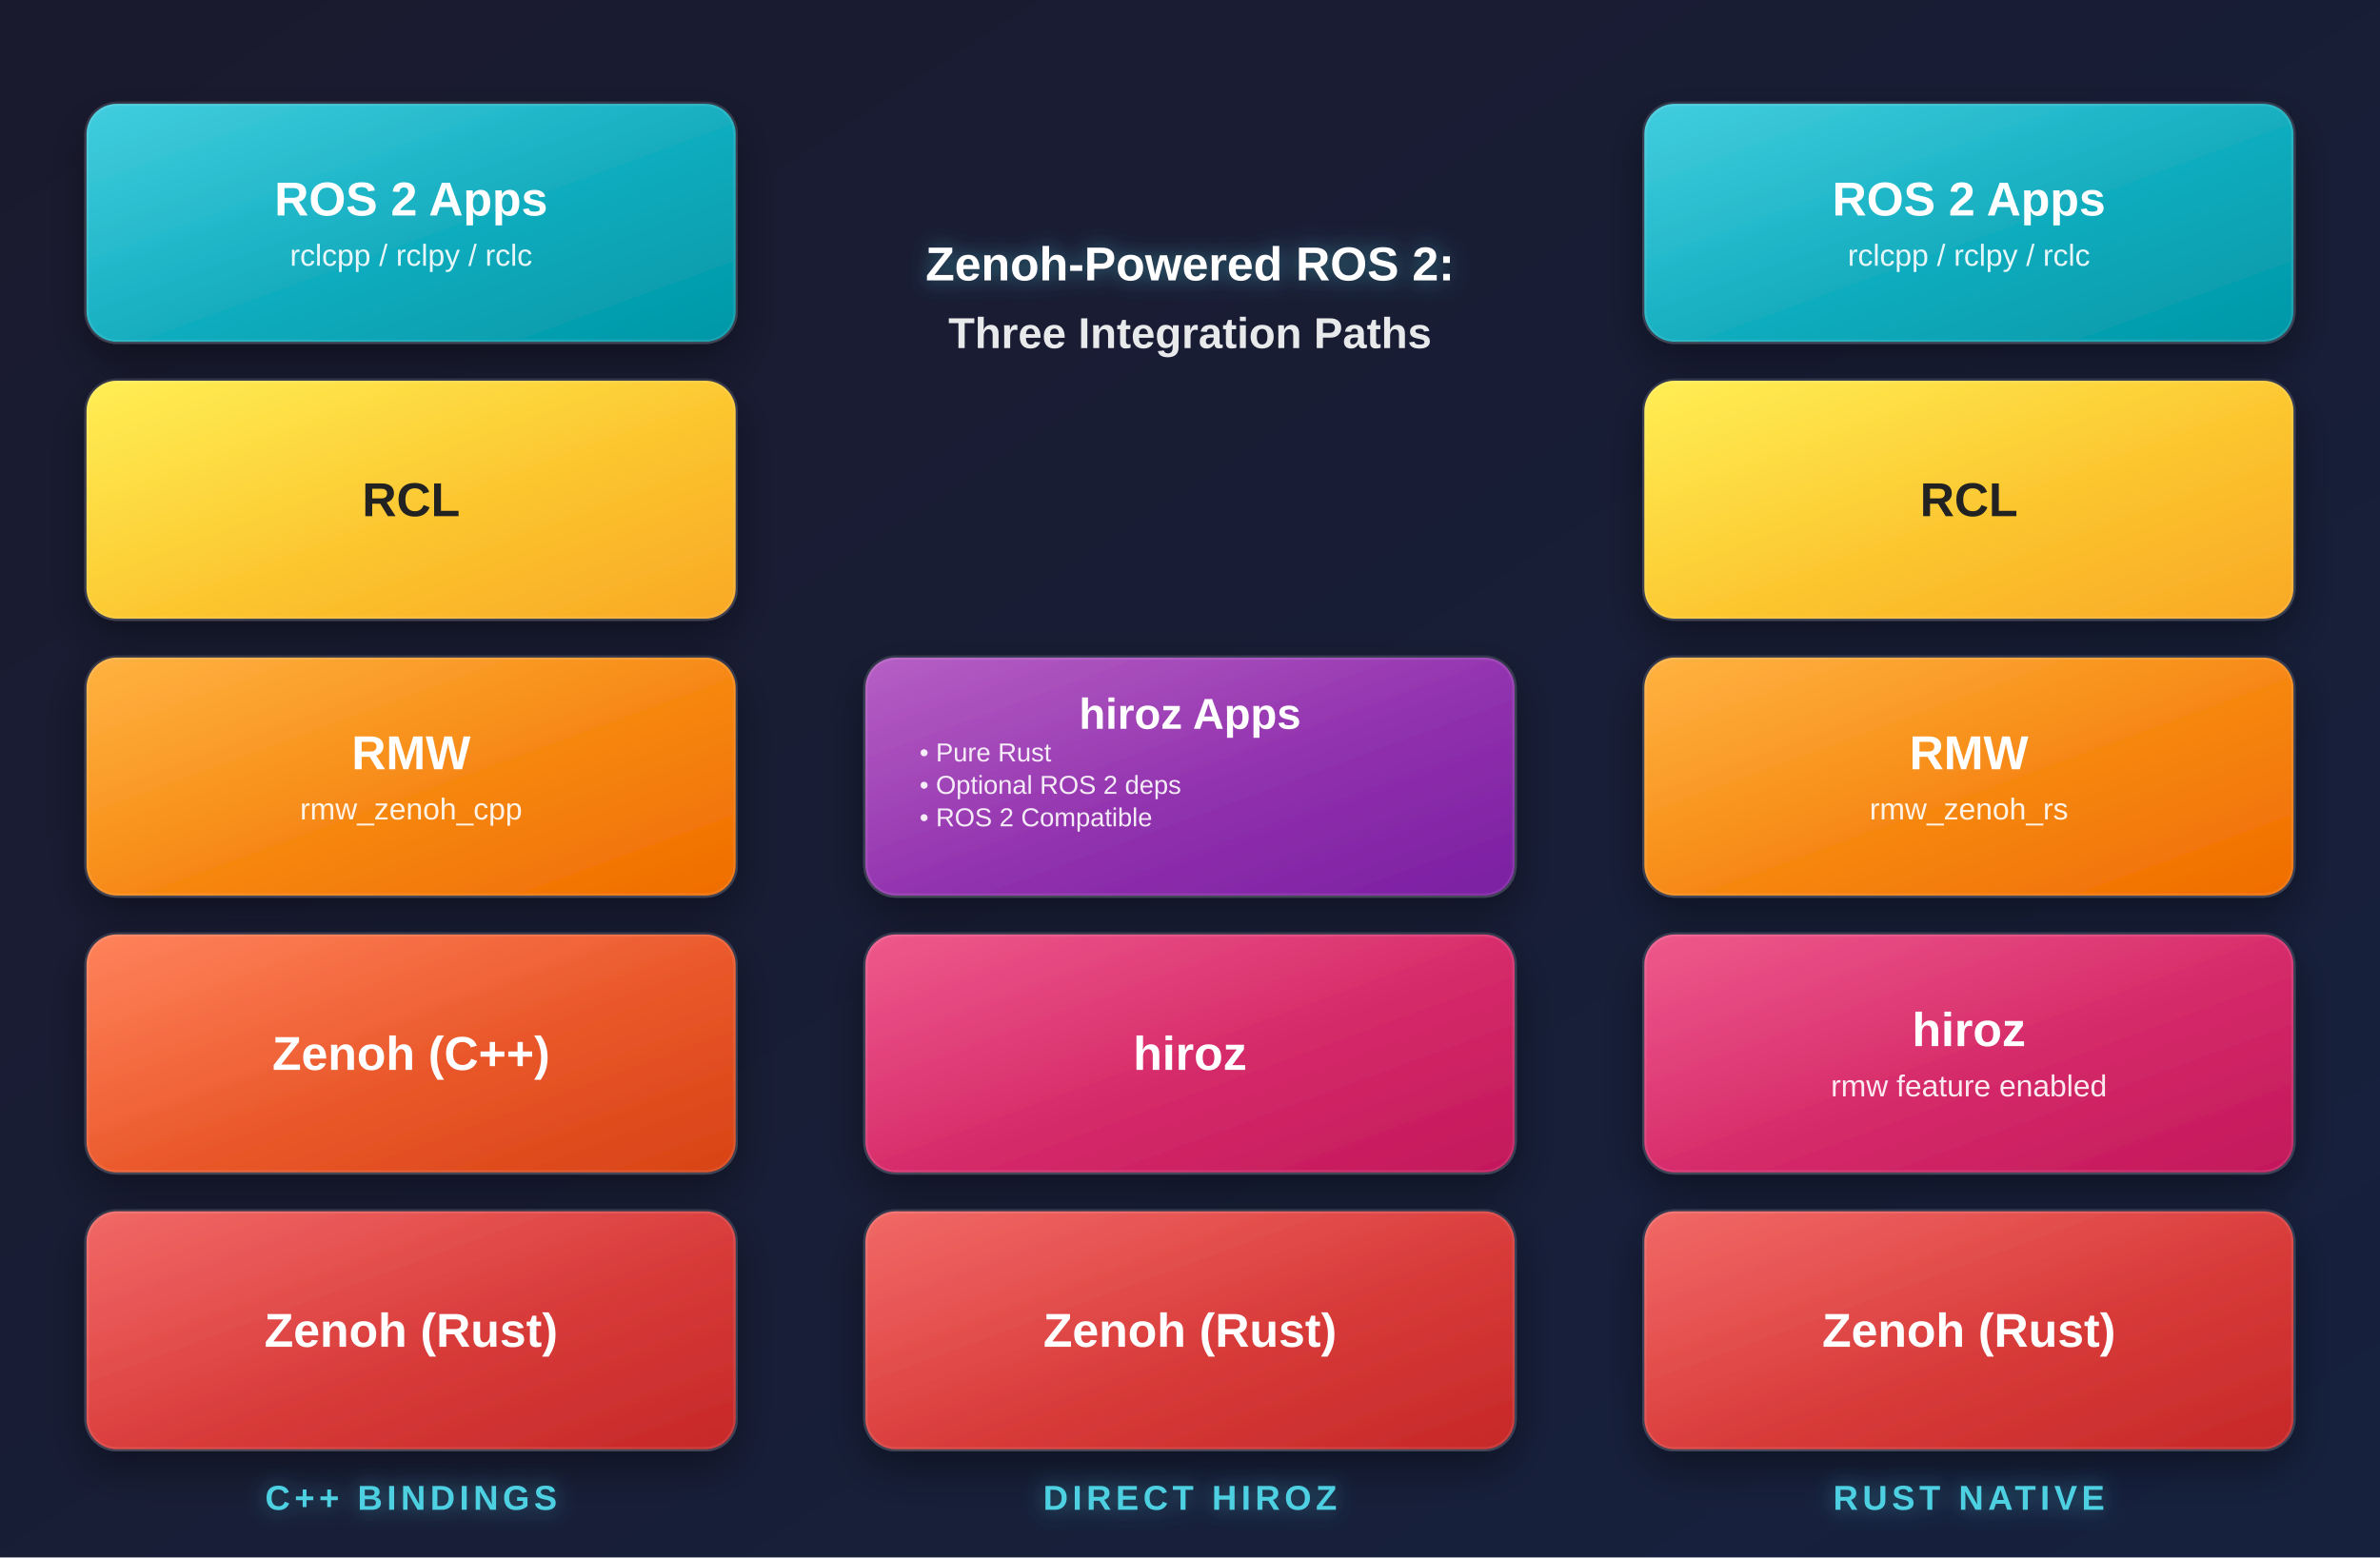
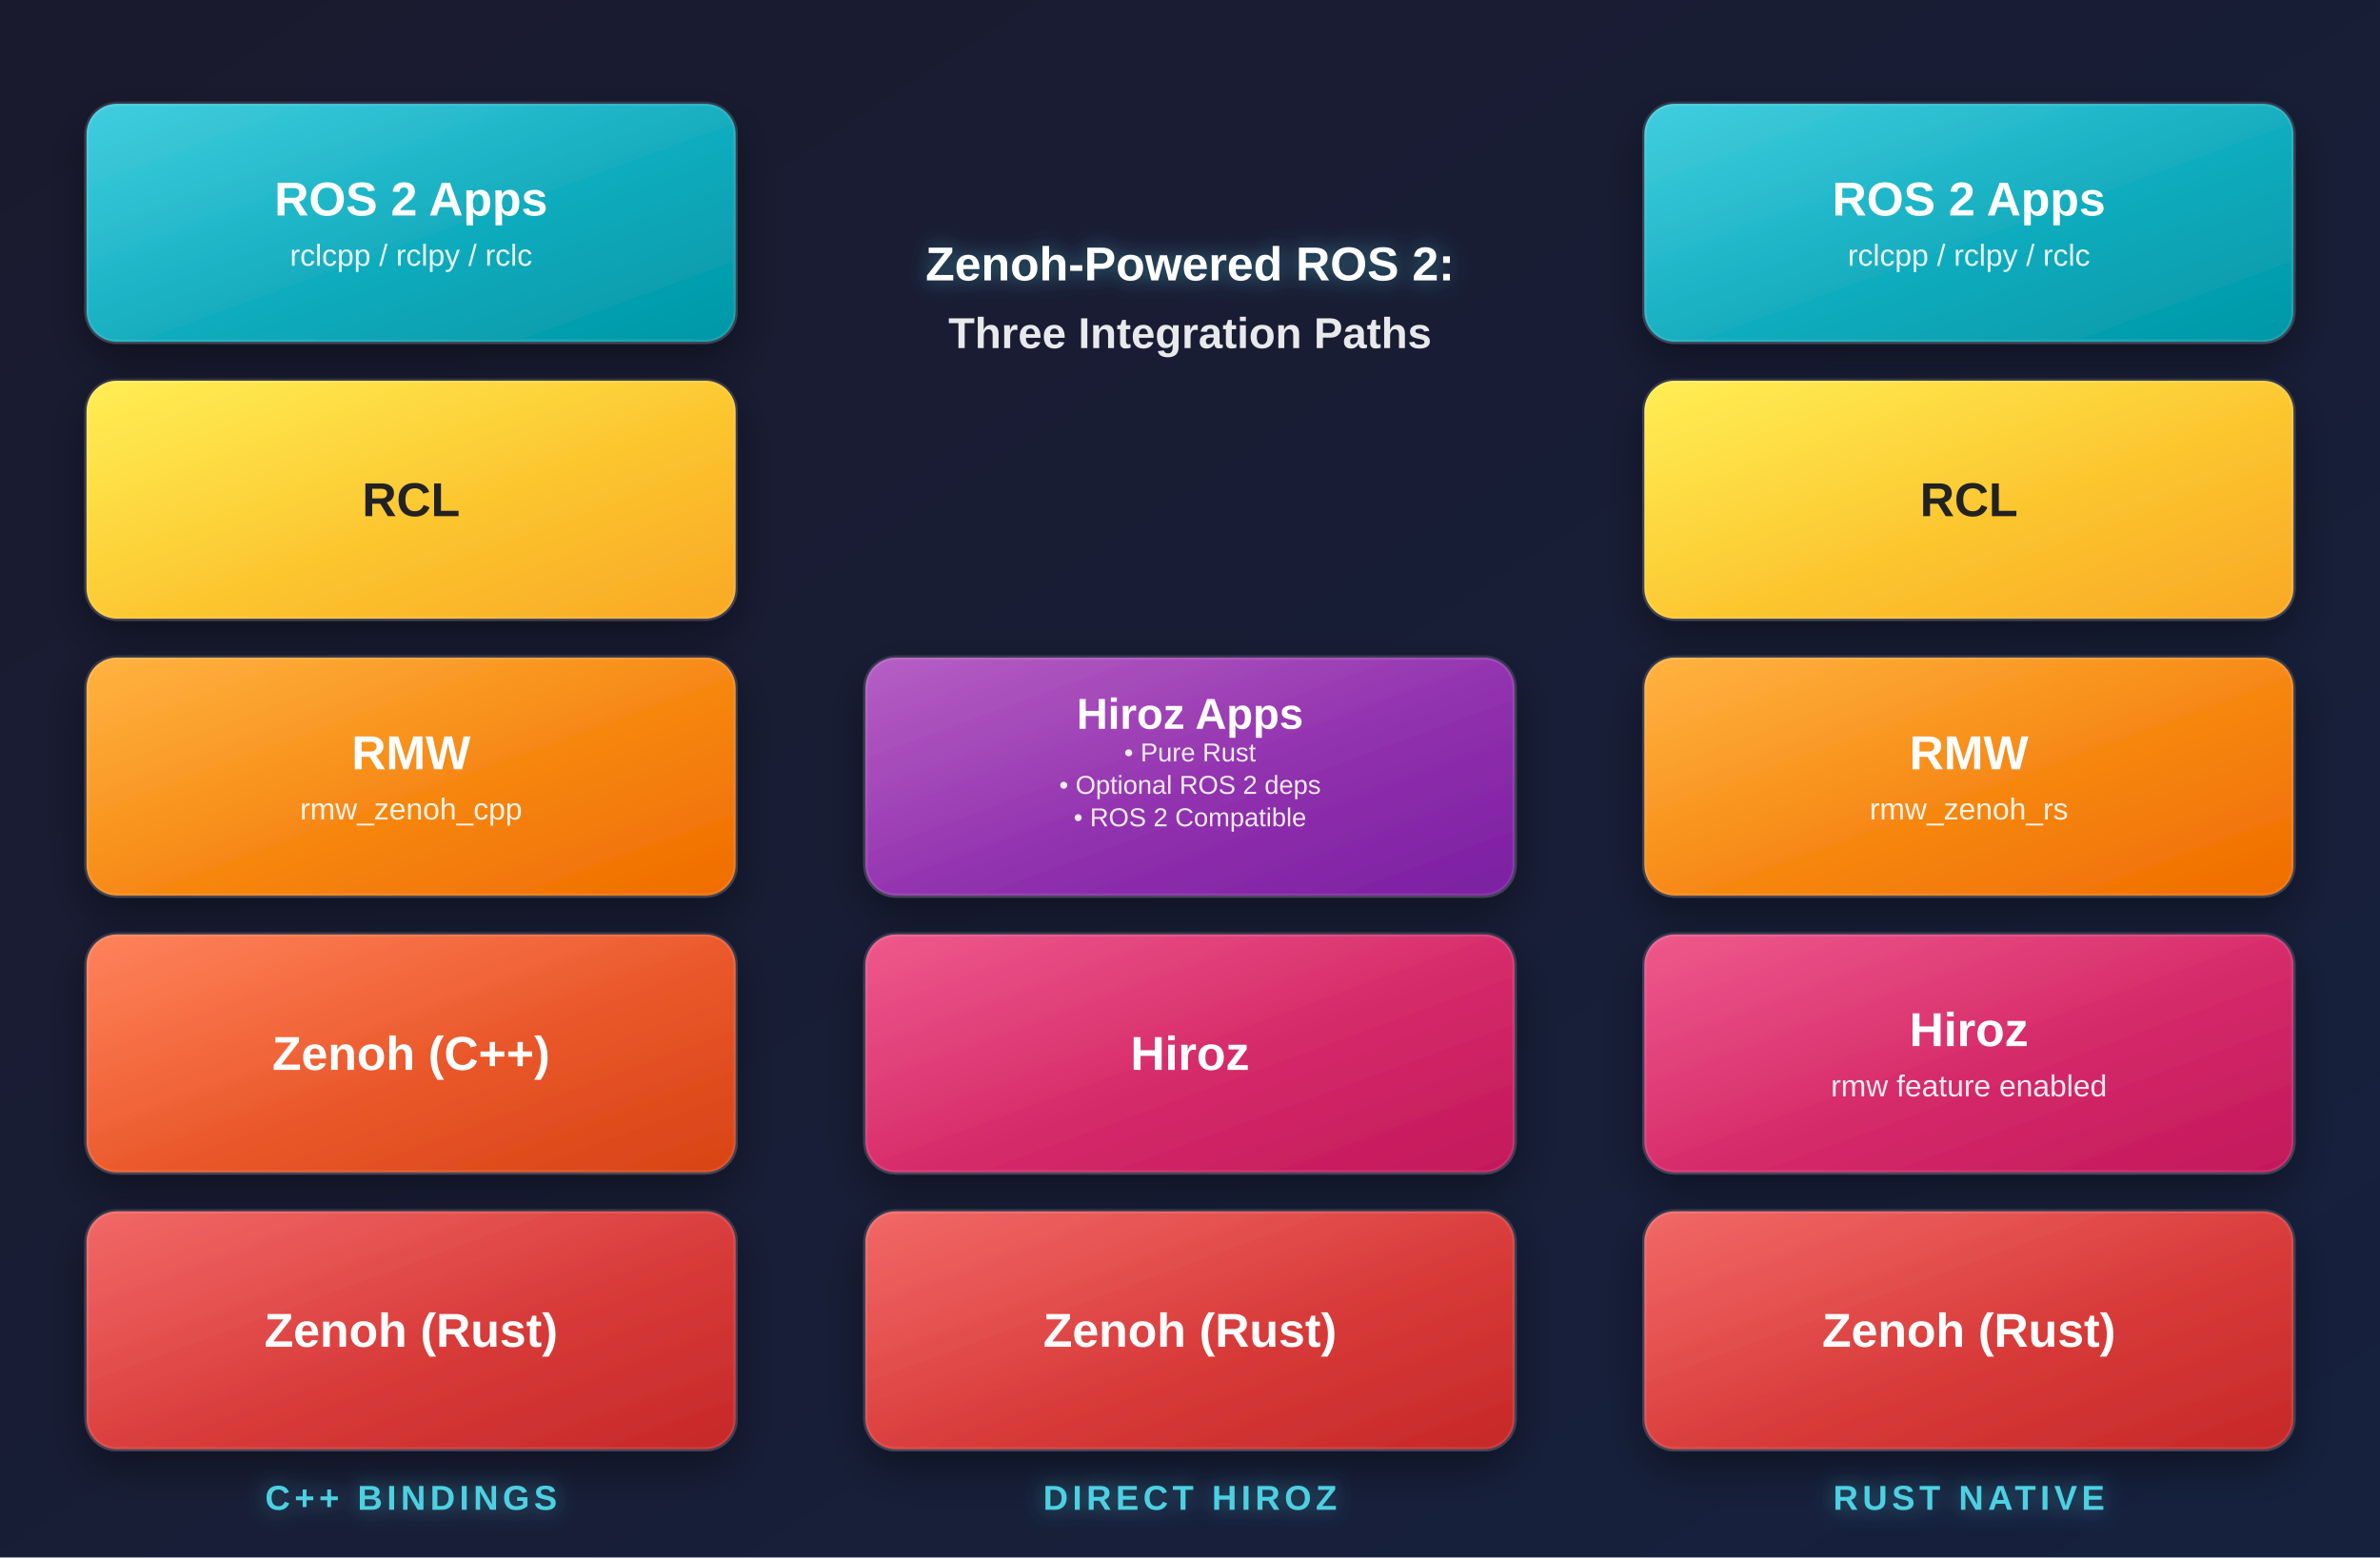
<svg xmlns="http://www.w3.org/2000/svg" viewBox="0 0 1100 720" width="1100" height="720" role="img" aria-label="HIROZ Architecture — Three Integration Paths">
  <defs>
    <style>
      @keyframes float {
        0%, 100% { transform: translateY(0px); }
        50%       { transform: translateY(-15px); }
      }
      .s1 { animation: float 6s ease-in-out 0s   infinite; transform-box: fill-box; transform-origin: center; }
      .s2 { animation: float 6s ease-in-out -2s  infinite; transform-box: fill-box; transform-origin: center; }
      .s3 { animation: float 6s ease-in-out 0s   infinite; transform-box: fill-box; transform-origin: center; }
      @media (prefers-reduced-motion: reduce) {
        .s1, .s2, .s3 { animation: none; }
      }
    </style>
    <linearGradient id="g-bg" x1="0%" y1="0%" x2="100%" y2="100%">
      <stop offset="0%" stop-color="#1a1a2e" />
      <stop offset="100%" stop-color="#16213e" />
    </linearGradient>
    <linearGradient id="g-zenoh-rust" x1="0%" y1="0%" x2="100%" y2="100%">
      <stop offset="0%" stop-color="#EF5350" />
      <stop offset="100%" stop-color="#C62828" />
    </linearGradient>
    <linearGradient id="g-zenoh-cpp" x1="0%" y1="0%" x2="100%" y2="100%">
      <stop offset="0%" stop-color="#FF7043" />
      <stop offset="100%" stop-color="#D84315" />
    </linearGradient>
    <linearGradient id="g-hiroz" x1="0%" y1="0%" x2="100%" y2="100%">
      <stop offset="0%" stop-color="#EC407A" />
      <stop offset="100%" stop-color="#C2185B" />
    </linearGradient>
    <linearGradient id="g-rmw" x1="0%" y1="0%" x2="100%" y2="100%">
      <stop offset="0%" stop-color="#FFA726" />
      <stop offset="100%" stop-color="#EF6C00" />
    </linearGradient>
    <linearGradient id="g-rcl" x1="0%" y1="0%" x2="100%" y2="100%">
      <stop offset="0%" stop-color="#FFEB3B" />
      <stop offset="100%" stop-color="#F9A825" />
    </linearGradient>
    <linearGradient id="g-ros2" x1="0%" y1="0%" x2="100%" y2="100%">
      <stop offset="0%" stop-color="#26C6DA" />
      <stop offset="100%" stop-color="#0097A7" />
    </linearGradient>
    <linearGradient id="g-hiroz-apps" x1="0%" y1="0%" x2="100%" y2="100%">
      <stop offset="0%" stop-color="#AB47BC" />
      <stop offset="100%" stop-color="#7B1FA2" />
    </linearGradient>
    <linearGradient id="g-inset" x1="0%" y1="0%" x2="100%" y2="100%">
      <stop offset="0%" stop-color="white" stop-opacity="0.13" />
      <stop offset="55%" stop-color="white" stop-opacity="0" />
    </linearGradient>
    <filter id="shadow" x="-25%" y="-25%" width="150%" height="150%">
      <feDropShadow dx="0" dy="8" stdDeviation="10" flood-color="#000" flood-opacity="0.4" />
    </filter>
    <filter id="tglow" x="-30%" y="-80%" width="160%" height="260%">
      <feGaussianBlur in="SourceAlpha" stdDeviation="5" result="b" />
      <feFlood flood-color="#4DD0E1" flood-opacity="0.5" result="c" />
      <feComposite in="c" in2="b" operator="in" result="g" />
      <feMerge>
        <feMergeNode in="g" />
        <feMergeNode in="SourceGraphic" />
      </feMerge>
    </filter>
  </defs>
  <rect width="1100" height="720" fill="url(#g-bg)" />
  <g class="s1">
    <rect x="40" y="48" width="300" height="110" rx="14" fill="url(#g-ros2)" filter="url(#shadow)" stroke="white" stroke-opacity="0.1" stroke-width="2" />
    <rect x="40" y="48" width="300" height="110" rx="14" fill="url(#g-inset)" />
    <text x="190" y="92" font-family="Arial,sans-serif" font-size="22" font-weight="bold" fill="white" text-anchor="middle" dominant-baseline="central">ROS 2 Apps</text>
    <text x="190" y="118" font-family="Arial,sans-serif" font-size="14" fill="white" text-anchor="middle" dominant-baseline="central" opacity="0.9">rclcpp / rclpy / rclc</text>
    <rect x="40" y="176" width="300" height="110" rx="14" fill="url(#g-rcl)" filter="url(#shadow)" stroke="white" stroke-opacity="0.1" stroke-width="2" />
    <rect x="40" y="176" width="300" height="110" rx="14" fill="url(#g-inset)" />
    <text x="190" y="231" font-family="Arial,sans-serif" font-size="22" font-weight="bold" fill="#222" text-anchor="middle" dominant-baseline="central">RCL</text>
    <rect x="40" y="304" width="300" height="110" rx="14" fill="url(#g-rmw)" filter="url(#shadow)" stroke="white" stroke-opacity="0.1" stroke-width="2" />
    <rect x="40" y="304" width="300" height="110" rx="14" fill="url(#g-inset)" />
    <text x="190" y="348" font-family="Arial,sans-serif" font-size="22" font-weight="bold" fill="white" text-anchor="middle" dominant-baseline="central">RMW</text>
    <text x="190" y="374" font-family="Arial,sans-serif" font-size="14" fill="white" text-anchor="middle" dominant-baseline="central" opacity="0.9">rmw_zenoh_cpp</text>
    <rect x="40" y="432" width="300" height="110" rx="14" fill="url(#g-zenoh-cpp)" filter="url(#shadow)" stroke="white" stroke-opacity="0.1" stroke-width="2" />
    <rect x="40" y="432" width="300" height="110" rx="14" fill="url(#g-inset)" />
    <text x="190" y="487" font-family="Arial,sans-serif" font-size="22" font-weight="bold" fill="white" text-anchor="middle" dominant-baseline="central">Zenoh (C++)</text>
    <rect x="40" y="560" width="300" height="110" rx="14" fill="url(#g-zenoh-rust)" filter="url(#shadow)" stroke="white" stroke-opacity="0.1" stroke-width="2" />
    <rect x="40" y="560" width="300" height="110" rx="14" fill="url(#g-inset)" />
    <text x="190" y="615" font-family="Arial,sans-serif" font-size="22" font-weight="bold" fill="white" text-anchor="middle" dominant-baseline="central">Zenoh (Rust)</text>
    <text x="190" y="698" font-family="Arial,sans-serif" font-size="16" font-weight="bold" fill="#4DD0E1" text-anchor="middle" letter-spacing="2" filter="url(#tglow)">C++ BINDINGS</text>
  </g>
  <g class="s2">
    <text x="550" y="122" font-family="Arial,sans-serif" font-size="22" font-weight="bold" fill="white" text-anchor="middle" dominant-baseline="central" filter="url(#tglow)">Zenoh-Powered ROS 2:</text>
    <text x="550" y="154" font-family="Arial,sans-serif" font-size="20" font-weight="bold" fill="white" text-anchor="middle" dominant-baseline="central" opacity="0.9">Three Integration Paths</text>
    <rect x="400" y="304" width="300" height="110" rx="14" fill="url(#g-hiroz-apps)" filter="url(#shadow)" stroke="white" stroke-opacity="0.1" stroke-width="2" />
    <rect x="400" y="304" width="300" height="110" rx="14" fill="url(#g-inset)" />
-     <text x="550" y="330" font-family="Arial,sans-serif" font-size="20" font-weight="bold" fill="white" text-anchor="middle" dominant-baseline="central">hiroz Apps</text>
-     <text x="425" y="352" font-family="Arial,sans-serif" font-size="12" fill="white" opacity="0.9">• Pure Rust</text>
-     <text x="425" y="367" font-family="Arial,sans-serif" font-size="12" fill="white" opacity="0.9">• Optional ROS 2 deps</text>
-     <text x="425" y="382" font-family="Arial,sans-serif" font-size="12" fill="white" opacity="0.9">• ROS 2 Compatible</text>
+     <text x="550" y="330" font-family="Arial,sans-serif" font-size="20" font-weight="bold" fill="white" text-anchor="middle" dominant-baseline="central">Hiroz Apps</text>
+     <text x="550" y="352" font-family="Arial,sans-serif" font-size="12" fill="white" opacity="0.9" text-anchor="middle">• Pure Rust</text>
+     <text x="550" y="367" font-family="Arial,sans-serif" font-size="12" fill="white" opacity="0.9" text-anchor="middle">• Optional ROS 2 deps</text>
+     <text x="550" y="382" font-family="Arial,sans-serif" font-size="12" fill="white" opacity="0.9" text-anchor="middle">• ROS 2 Compatible</text>
    <rect x="400" y="432" width="300" height="110" rx="14" fill="url(#g-hiroz)" filter="url(#shadow)" stroke="white" stroke-opacity="0.1" stroke-width="2" />
    <rect x="400" y="432" width="300" height="110" rx="14" fill="url(#g-inset)" />
-     <text x="550" y="487" font-family="Arial,sans-serif" font-size="22" font-weight="bold" fill="white" text-anchor="middle" dominant-baseline="central">hiroz</text>
+     <text x="550" y="487" font-family="Arial,sans-serif" font-size="22" font-weight="bold" fill="white" text-anchor="middle" dominant-baseline="central">Hiroz</text>
    <rect x="400" y="560" width="300" height="110" rx="14" fill="url(#g-zenoh-rust)" filter="url(#shadow)" stroke="white" stroke-opacity="0.1" stroke-width="2" />
    <rect x="400" y="560" width="300" height="110" rx="14" fill="url(#g-inset)" />
    <text x="550" y="615" font-family="Arial,sans-serif" font-size="22" font-weight="bold" fill="white" text-anchor="middle" dominant-baseline="central">Zenoh (Rust)</text>
    <text x="550" y="698" font-family="Arial,sans-serif" font-size="16" font-weight="bold" fill="#4DD0E1" text-anchor="middle" letter-spacing="2" filter="url(#tglow)">DIRECT HIROZ</text>
  </g>
  <g class="s3">
    <rect x="760" y="48" width="300" height="110" rx="14" fill="url(#g-ros2)" filter="url(#shadow)" stroke="white" stroke-opacity="0.1" stroke-width="2" />
    <rect x="760" y="48" width="300" height="110" rx="14" fill="url(#g-inset)" />
    <text x="910" y="92" font-family="Arial,sans-serif" font-size="22" font-weight="bold" fill="white" text-anchor="middle" dominant-baseline="central">ROS 2 Apps</text>
    <text x="910" y="118" font-family="Arial,sans-serif" font-size="14" fill="white" text-anchor="middle" dominant-baseline="central" opacity="0.9">rclcpp / rclpy / rclc</text>
    <rect x="760" y="176" width="300" height="110" rx="14" fill="url(#g-rcl)" filter="url(#shadow)" stroke="white" stroke-opacity="0.1" stroke-width="2" />
    <rect x="760" y="176" width="300" height="110" rx="14" fill="url(#g-inset)" />
    <text x="910" y="231" font-family="Arial,sans-serif" font-size="22" font-weight="bold" fill="#222" text-anchor="middle" dominant-baseline="central">RCL</text>
    <rect x="760" y="304" width="300" height="110" rx="14" fill="url(#g-rmw)" filter="url(#shadow)" stroke="white" stroke-opacity="0.1" stroke-width="2" />
    <rect x="760" y="304" width="300" height="110" rx="14" fill="url(#g-inset)" />
    <text x="910" y="348" font-family="Arial,sans-serif" font-size="22" font-weight="bold" fill="white" text-anchor="middle" dominant-baseline="central">RMW</text>
    <text x="910" y="374" font-family="Arial,sans-serif" font-size="14" fill="white" text-anchor="middle" dominant-baseline="central" opacity="0.9">rmw_zenoh_rs</text>
    <rect x="760" y="432" width="300" height="110" rx="14" fill="url(#g-hiroz)" filter="url(#shadow)" stroke="white" stroke-opacity="0.1" stroke-width="2" />
    <rect x="760" y="432" width="300" height="110" rx="14" fill="url(#g-inset)" />
-     <text x="910" y="476" font-family="Arial,sans-serif" font-size="22" font-weight="bold" fill="white" text-anchor="middle" dominant-baseline="central">hiroz</text>
+     <text x="910" y="476" font-family="Arial,sans-serif" font-size="22" font-weight="bold" fill="white" text-anchor="middle" dominant-baseline="central">Hiroz</text>
    <text x="910" y="502" font-family="Arial,sans-serif" font-size="14" fill="white" text-anchor="middle" dominant-baseline="central" opacity="0.9">rmw feature enabled</text>
    <rect x="760" y="560" width="300" height="110" rx="14" fill="url(#g-zenoh-rust)" filter="url(#shadow)" stroke="white" stroke-opacity="0.1" stroke-width="2" />
    <rect x="760" y="560" width="300" height="110" rx="14" fill="url(#g-inset)" />
    <text x="910" y="615" font-family="Arial,sans-serif" font-size="22" font-weight="bold" fill="white" text-anchor="middle" dominant-baseline="central">Zenoh (Rust)</text>
    <text x="910" y="698" font-family="Arial,sans-serif" font-size="16" font-weight="bold" fill="#4DD0E1" text-anchor="middle" letter-spacing="2" filter="url(#tglow)">RUST NATIVE</text>
  </g>
</svg>
